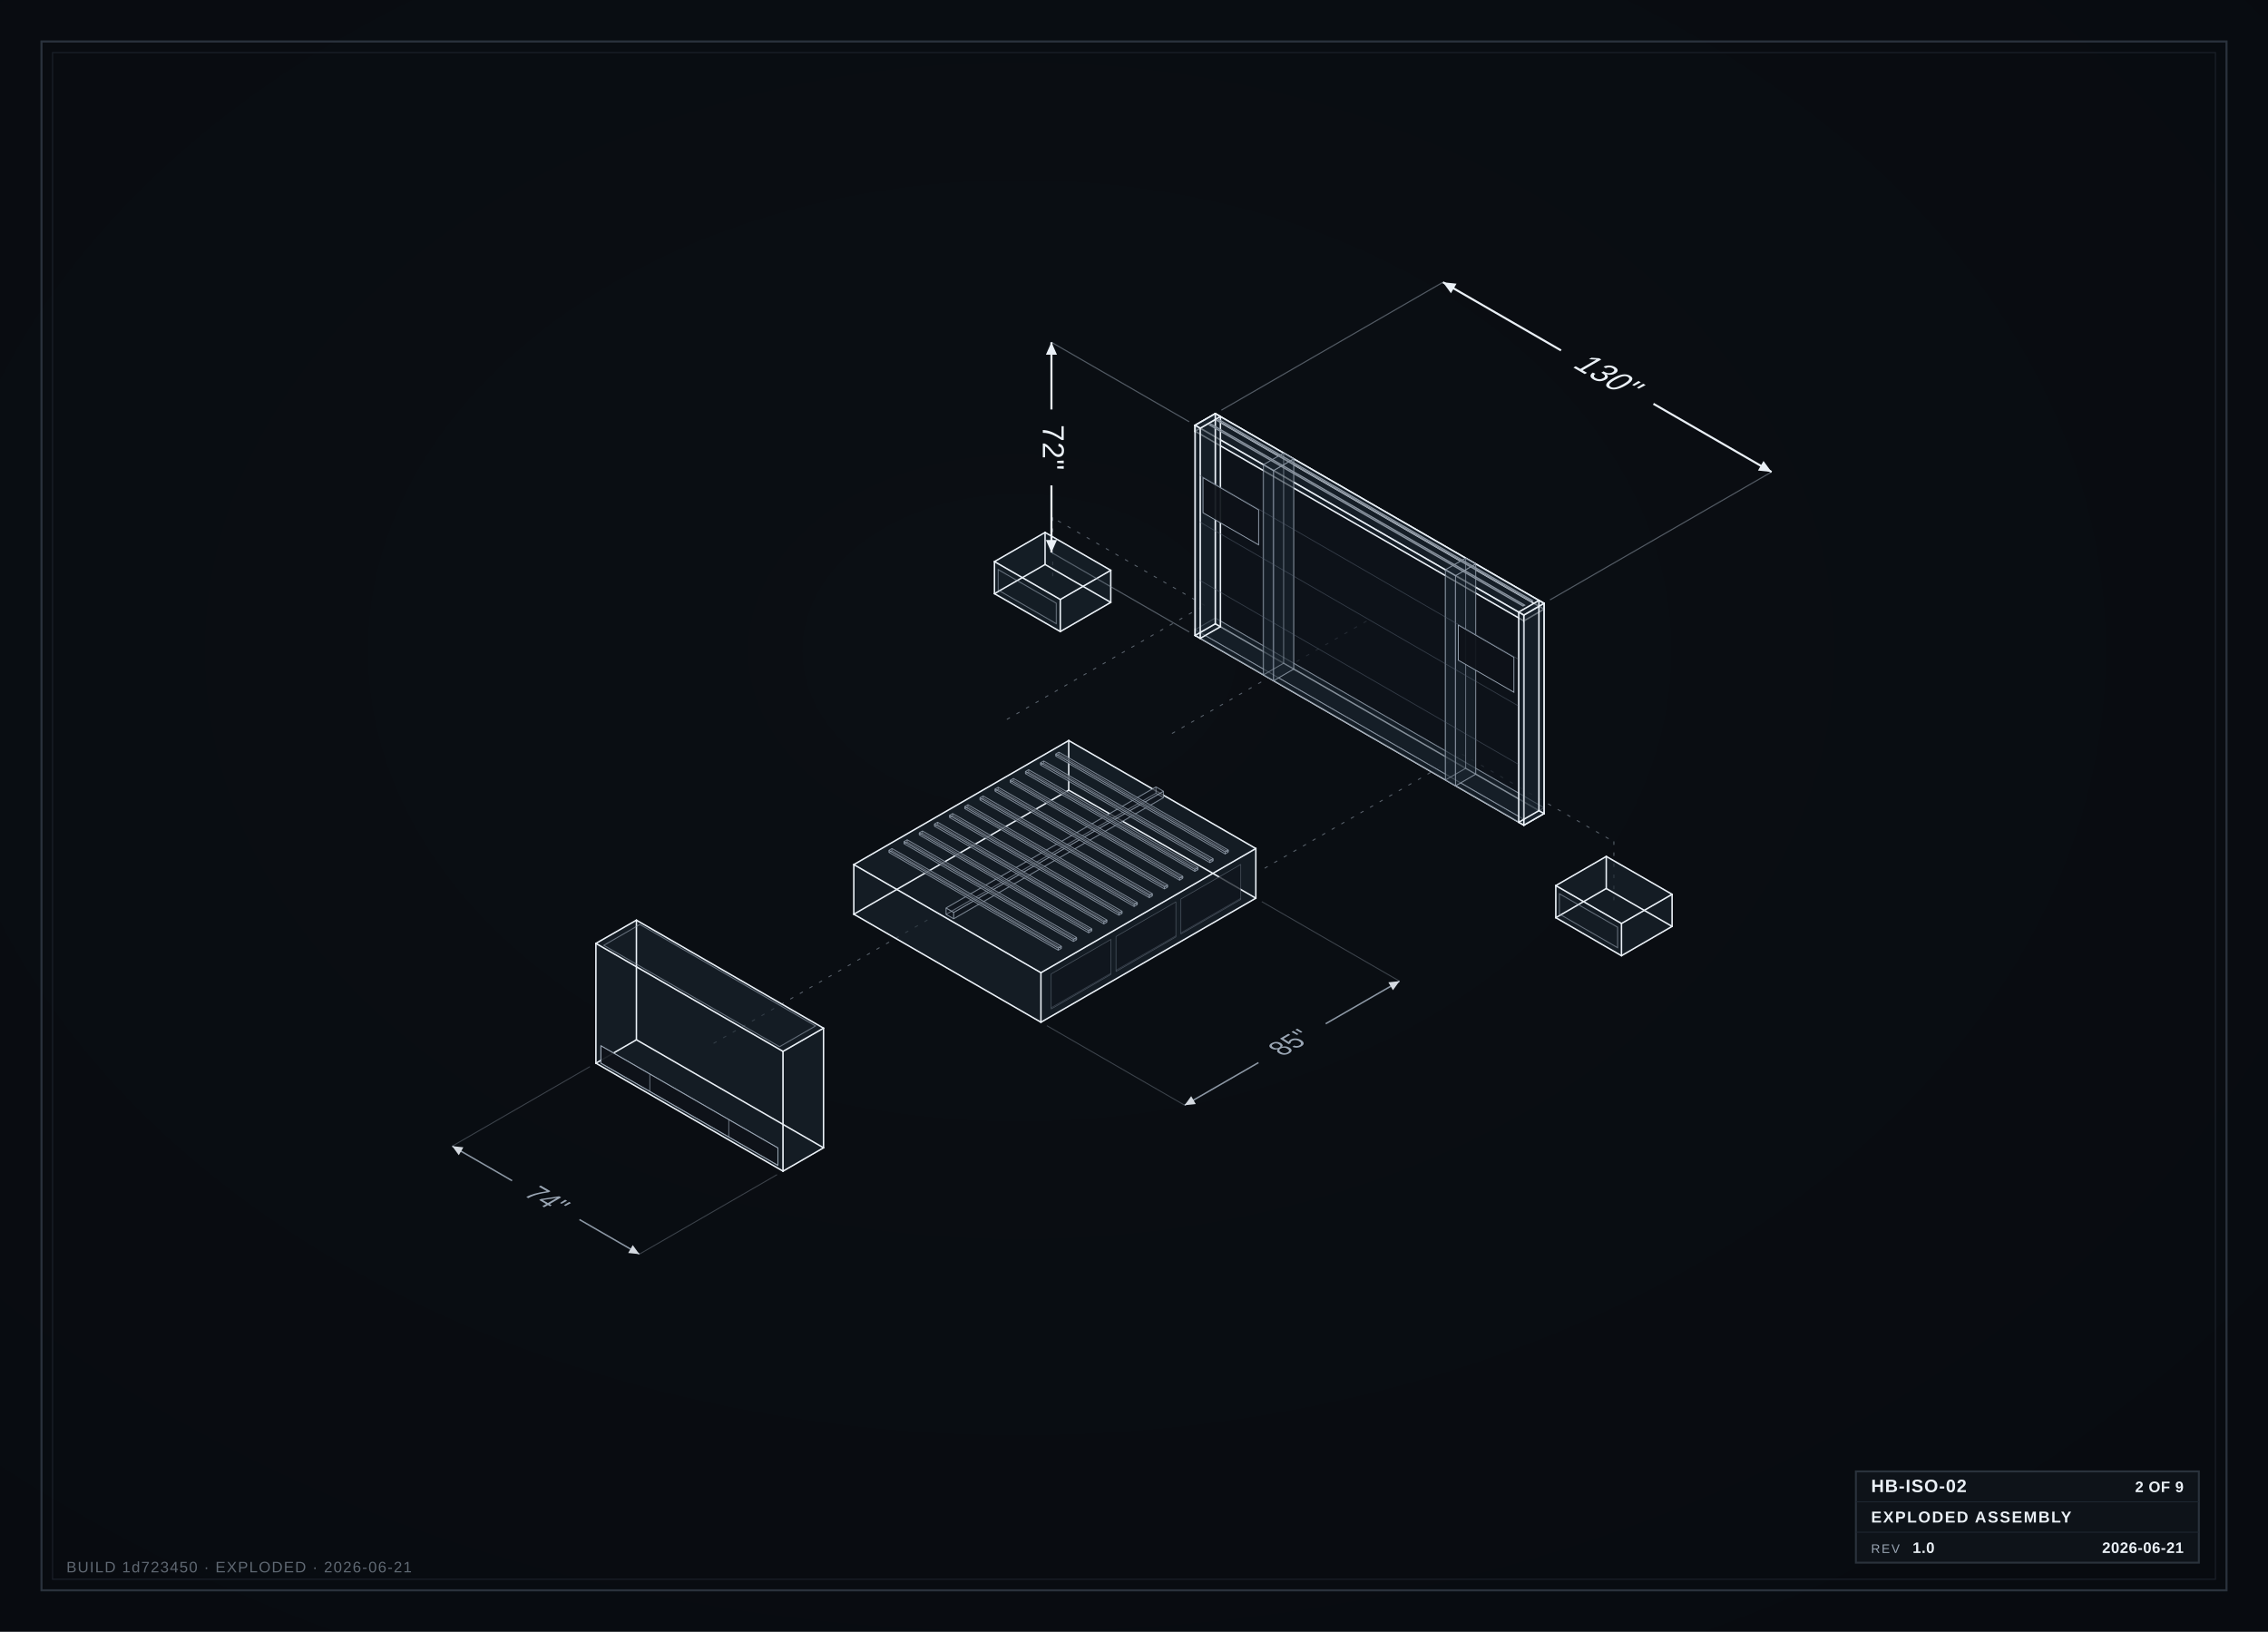
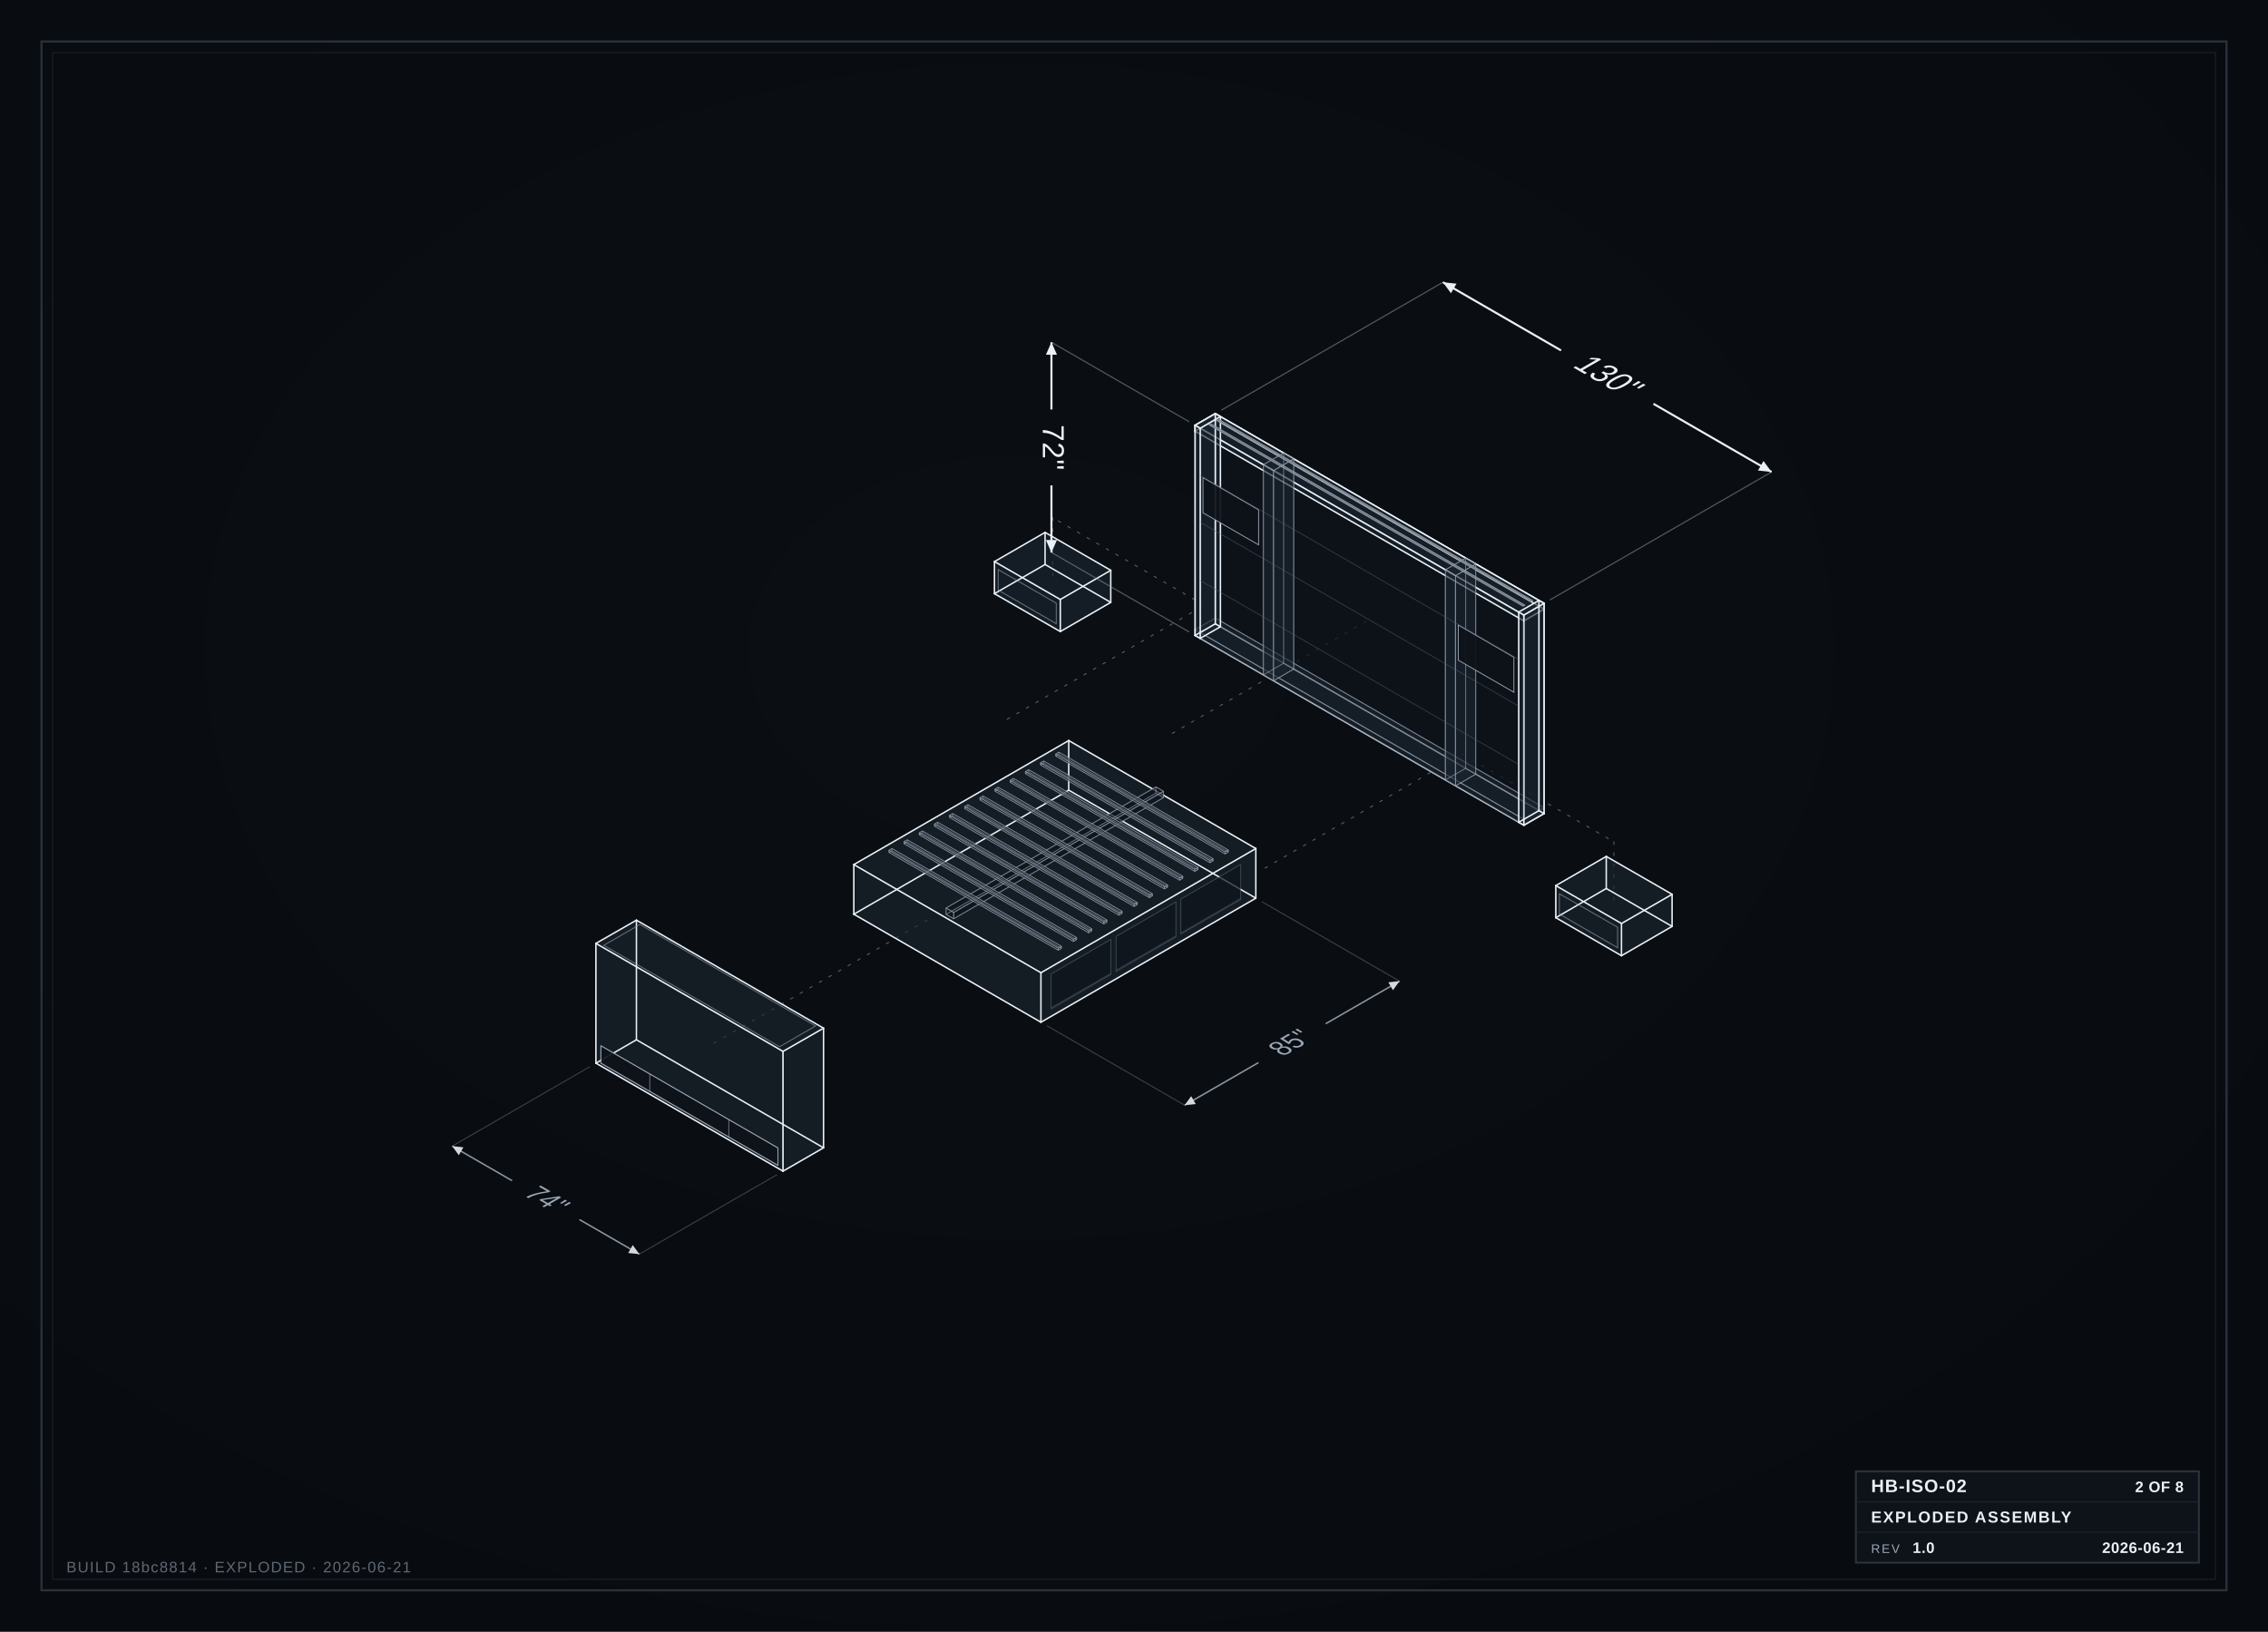
<svg xmlns="http://www.w3.org/2000/svg" viewBox="0 0 1640 1180" data-bf-class="new-world-isometric" data-bf-sheet="exploded" data-bf-view="iso-top">
  <defs>
    <radialGradient id="bg" cx="0.45" cy="0.4" r="0.95">
      <stop offset="0" stop-color="#0B0F14" />
      <stop offset="1" stop-color="#070A0F" />
    </radialGradient>
    <marker id="dimArrow-primary" markerWidth="11" markerHeight="10" refX="9" refY="4" orient="auto-start-reverse" markerUnits="userSpaceOnUse">
      <path d="M0,0 L9,4 L0,8 Z" fill="#EAF0F6" />
    </marker>
    <marker id="dimArrow-secondary" markerWidth="9.4" markerHeight="8.6" refX="7.4" refY="3.3" orient="auto-start-reverse" markerUnits="userSpaceOnUse">
      <path d="M0,0 L7.4,3.3 L0,6.6 Z" fill="#EAF0F6" />
    </marker>
    <marker id="dimArrow-tight" markerWidth="8" markerHeight="7.4" refX="6" refY="2.7" orient="auto-start-reverse" markerUnits="userSpaceOnUse">
      <path d="M0,0 L6,2.7 L0,5.4 Z" fill="#EAF0F6" />
    </marker>
    <marker id="dimArrow-micro" markerWidth="7" markerHeight="6.4" refX="5" refY="2.2" orient="auto-start-reverse" markerUnits="userSpaceOnUse">
      <path d="M0,0 L5,2.2 L0,4.4 Z" fill="#EAF0F6" />
    </marker>
    <style>
      .face   { fill:#1B2530; fill-opacity:0.62; stroke:#9AA6B4; stroke-width:0.5; stroke-opacity:0.5; stroke-linejoin:round; }
      .faceDk { fill:#0E141C; fill-opacity:0.72; stroke:#9AA6B4; stroke-width:0.5; stroke-opacity:0.4; stroke-linejoin:round; }
      .spk    { fill:#0E1218; fill-opacity:0.92; stroke:#9AA6B4; stroke-width:0.6; }
      .metal  { fill:none; stroke:#8B95A1; stroke-width:0.9; }
      .edge   { stroke:#EAF0F6;  stroke-width:1.05; fill:none; stroke-linecap:round; stroke-linejoin:round; }
      .edgeS  { stroke:#9AA6B4; stroke-width:0.7;  fill:none; opacity:0.6; }
      .edgeF  { stroke:#5A6675; stroke-width:0.55; fill:none; opacity:0.5; }
      .explode { stroke:#9AA6B4; stroke-width:0.7; fill:none; stroke-dasharray:2 6; stroke-linecap:round; opacity:0.55; }
      .dimline-primary { stroke:#EAF0F6; stroke-width:1.5; }
      .dimline-secondary { stroke:#9AA6B4; stroke-width:1.05; opacity:0.9; }
      .dimline-tight { stroke:#9AA6B4; stroke-width:0.85; opacity:0.9; }
      .dimline-micro { stroke:#9AA6B4; stroke-width:0.7; opacity:0.9; }
      .ext-primary { stroke:#9AA6B4; stroke-width:0.8; opacity:0.5; }
      .ext-secondary { stroke:#9AA6B4; stroke-width:0.7; opacity:0.35; }
      .ext-tight { stroke:#9AA6B4; stroke-width:0.6; opacity:0.35; }
      .ext-micro { stroke:#9AA6B4; stroke-width:0.5; opacity:0.35; }
      .dimKnockout { fill:#070A0F; stroke:none; }
      /* dimension typography — the ONLY three sizes (07 §3B). The thin halo is ANTI-ALIAS support only, never
         line clearance: the dim line is broken around the number (or the number sits outside it), so no line
         ever runs beneath a glyph. */
      .dimtext { fill:#EAF0F6; font-family:"Helvetica Neue","Segoe UI",Arial,system-ui,sans-serif; letter-spacing:0.3px; paint-order:stroke; stroke:#070A0F; stroke-width:1.1px; }
      .dimP { font-size:22px; }
      .dimS { font-size:18px; fill:#9AA6B4; }
      .dimT { font-size:16px; fill:#9AA6B4; }
      .dimM { font-size:13px; fill:#9AA6B4; }
      /* COMPACT title-block typography (07 §3B): the drawing title lives ONLY here (no top sheet title); the
         title is class="ttl" so it is exempt from the descriptive-label scan and the proof's text.ttl probe. */
      .ttl   { fill:#EAF0F6;    font-family:"Helvetica Neue","Segoe UI",Arial,system-ui,sans-serif; font-size:11.5px; letter-spacing:1px; font-weight:600; }
      .tnum  { fill:#EAF0F6;    font-family:"Helvetica Neue","Segoe UI",Arial,system-ui,sans-serif; font-size:13px; letter-spacing:0.6px; font-weight:700; }
      .tlab  { fill:#9AA6B4; font-family:"Helvetica Neue","Segoe UI",Arial,system-ui,sans-serif; font-size:9px;  letter-spacing:1.1px; }
      .tval  { fill:#EAF0F6;    font-family:"Helvetica Neue","Segoe UI",Arial,system-ui,sans-serif; font-size:11px; letter-spacing:0.3px; font-weight:600; }
      .wm    { fill:#9AA6B4; font-family:"Helvetica Neue","Segoe UI",Arial,system-ui,sans-serif; font-size:11px; letter-spacing:0.8px; opacity:0.6; }
    </style>
  </defs>
  <rect x="0" y="0" width="1640" height="1180" fill="url(#bg)" />
  <rect x="30" y="30" width="1580" height="1120" fill="none" stroke="#2A323C" stroke-width="1.5" />
  <rect x="38" y="38" width="1564" height="1104" fill="none" stroke="#1A2029" stroke-width="0.8" />
  <g id="iso-model">
    <line x1="847.7" y1="530.3" x2="990.3" y2="447.9" class="explode" />
    <line x1="728.3" y1="520.1" x2="870.9" y2="437.7" class="explode" />
    <line x1="870.9" y1="437.7" x2="761.2" y2="374.4" class="explode" />
    <line x1="761.2" y1="374.4" x2="761.2" y2="420.9" class="explode" />
    <line x1="914.7" y1="627.7" x2="1057.3" y2="545.4" class="explode" />
    <line x1="1057.3" y1="545.4" x2="1167" y2="608.7" class="explode" />
    <line x1="1167" y1="608.7" x2="1167" y2="655.2" class="explode" />
    <line x1="670.4" y1="665.4" x2="513.2" y2="756.1" class="explode" />
    <path d="M864.2,459.5 L1101.9,596.7 L1101.9,444.8 L864.2,307.5 Z" class="faceDk" />
    <path d="M1116.5,588.3 L1101.9,596.7 L1101.9,444.8 L1116.5,436.3 Z" class="faceDk" />
    <path d="M878.8,299.1 L1116.5,436.3 L1101.9,444.8 L864.2,307.5 Z" class="faceDk" />
    <line x1="878.8" y1="451.1" x2="1116.5" y2="588.3" class="edge" />
    <line x1="1116.5" y1="588.3" x2="1116.5" y2="436.3" class="edge" />
    <line x1="1116.5" y1="436.3" x2="878.8" y2="299.1" class="edge" />
    <line x1="878.8" y1="299.1" x2="878.8" y2="451.1" class="edge" />
    <line x1="864.2" y1="459.5" x2="1101.9" y2="596.7" class="edge" />
    <line x1="1101.9" y1="596.7" x2="1101.9" y2="444.8" class="edge" />
    <line x1="1101.9" y1="444.8" x2="864.2" y2="307.5" class="edge" />
    <line x1="864.2" y1="307.5" x2="864.2" y2="459.5" class="edge" />
    <line x1="878.8" y1="451.1" x2="864.2" y2="459.5" class="edge" />
    <line x1="1116.5" y1="588.3" x2="1101.9" y2="596.7" class="edge" />
    <line x1="1116.5" y1="436.3" x2="1101.9" y2="444.8" class="edge" />
    <line x1="878.8" y1="299.1" x2="864.2" y2="307.5" class="edge" />
    <path d="M864.2,311.8 L1101.9,449 L1101.9,444.8 L864.2,307.5 Z" class="face" />
    <path d="M1116.5,440.5 L1101.9,449 L1101.9,444.8 L1116.5,436.3 Z" class="face" />
    <path d="M878.8,299.1 L1116.5,436.3 L1101.9,444.8 L864.2,307.5 Z" class="face" />
    <line x1="878.8" y1="303.3" x2="1116.5" y2="440.5" class="edge" />
    <line x1="1116.5" y1="440.5" x2="1116.5" y2="436.3" class="edge" />
    <line x1="1116.5" y1="436.3" x2="878.8" y2="299.1" class="edge" />
    <line x1="878.8" y1="299.1" x2="878.8" y2="303.3" class="edge" />
    <line x1="864.2" y1="311.8" x2="1101.9" y2="449" class="edge" />
    <line x1="1101.9" y1="449" x2="1101.9" y2="444.8" class="edge" />
    <line x1="1101.9" y1="444.8" x2="864.2" y2="307.5" class="edge" />
    <line x1="864.2" y1="307.5" x2="864.2" y2="311.8" class="edge" />
    <line x1="878.8" y1="303.3" x2="864.2" y2="311.8" class="edge" />
    <line x1="1116.5" y1="440.5" x2="1101.9" y2="449" class="edge" />
    <line x1="1116.5" y1="436.3" x2="1101.9" y2="444.8" class="edge" />
    <line x1="878.8" y1="299.1" x2="864.2" y2="307.5" class="edge" />
    <path d="M864.2,459.5 L1101.9,596.7 L1101.9,592.5 L864.2,455.3 Z" class="face" />
    <path d="M1116.5,588.3 L1101.9,596.7 L1101.9,592.5 L1116.5,584.1 Z" class="face" />
    <path d="M878.8,446.9 L1116.5,584.1 L1101.9,592.5 L864.2,455.3 Z" class="face" />
    <line x1="878.8" y1="451.1" x2="1116.5" y2="588.3" class="edgeS" />
    <line x1="1116.5" y1="588.3" x2="1116.5" y2="584.1" class="edgeS" />
    <line x1="1116.5" y1="584.1" x2="878.8" y2="446.9" class="edgeS" />
    <line x1="878.8" y1="446.9" x2="878.8" y2="451.1" class="edgeS" />
    <line x1="864.2" y1="459.5" x2="1101.9" y2="596.7" class="edgeS" />
    <line x1="1101.9" y1="596.7" x2="1101.9" y2="592.5" class="edgeS" />
    <line x1="1101.9" y1="592.5" x2="864.2" y2="455.3" class="edgeS" />
    <line x1="864.2" y1="455.3" x2="864.2" y2="459.5" class="edgeS" />
    <line x1="878.8" y1="451.1" x2="864.2" y2="459.5" class="edgeS" />
    <line x1="1116.5" y1="588.3" x2="1101.9" y2="596.7" class="edgeS" />
    <line x1="1116.5" y1="584.1" x2="1101.9" y2="592.5" class="edgeS" />
    <line x1="878.8" y1="446.9" x2="864.2" y2="455.3" class="edgeS" />
    <path d="M864.2,459.5 L867.9,461.6 L867.9,309.7 L864.2,307.5 Z" class="face" />
    <path d="M882.5,453.2 L867.9,461.6 L867.9,309.7 L882.5,301.2 Z" class="face" />
    <path d="M878.8,299.1 L882.5,301.2 L867.9,309.7 L864.2,307.5 Z" class="face" />
    <line x1="878.8" y1="451.1" x2="882.5" y2="453.2" class="edge" />
    <line x1="882.5" y1="453.2" x2="882.5" y2="301.2" class="edge" />
    <line x1="882.5" y1="301.2" x2="878.8" y2="299.1" class="edge" />
    <line x1="878.8" y1="299.1" x2="878.8" y2="451.1" class="edge" />
    <line x1="864.2" y1="459.5" x2="867.9" y2="461.6" class="edge" />
    <line x1="867.9" y1="461.6" x2="867.9" y2="309.7" class="edge" />
    <line x1="867.9" y1="309.7" x2="864.2" y2="307.5" class="edge" />
    <line x1="864.2" y1="307.5" x2="864.2" y2="459.5" class="edge" />
    <line x1="878.8" y1="451.1" x2="864.2" y2="459.5" class="edge" />
    <line x1="882.5" y1="453.2" x2="867.9" y2="461.6" class="edge" />
    <line x1="882.5" y1="301.2" x2="867.9" y2="309.7" class="edge" />
    <line x1="878.8" y1="299.1" x2="864.2" y2="307.5" class="edge" />
    <path d="M1098.2,594.6 L1101.9,596.7 L1101.9,444.8 L1098.2,442.6 Z" class="face" />
    <path d="M1116.5,588.3 L1101.9,596.7 L1101.9,444.8 L1116.5,436.3 Z" class="face" />
    <path d="M1112.8,434.2 L1116.5,436.3 L1101.9,444.8 L1098.2,442.6 Z" class="face" />
    <line x1="1112.8" y1="586.2" x2="1116.5" y2="588.3" class="edge" />
    <line x1="1116.5" y1="588.3" x2="1116.5" y2="436.3" class="edge" />
    <line x1="1116.5" y1="436.3" x2="1112.8" y2="434.2" class="edge" />
    <line x1="1112.8" y1="434.2" x2="1112.8" y2="586.2" class="edge" />
    <line x1="1098.2" y1="594.6" x2="1101.9" y2="596.7" class="edge" />
    <line x1="1101.9" y1="596.7" x2="1101.9" y2="444.8" class="edge" />
    <line x1="1101.9" y1="444.8" x2="1098.2" y2="442.6" class="edge" />
    <line x1="1098.2" y1="442.6" x2="1098.2" y2="594.6" class="edge" />
    <line x1="1112.8" y1="586.2" x2="1098.2" y2="594.6" class="edge" />
    <line x1="1116.5" y1="588.3" x2="1101.9" y2="596.7" class="edge" />
    <line x1="1116.5" y1="436.3" x2="1101.9" y2="444.8" class="edge" />
    <line x1="1112.8" y1="434.2" x2="1098.2" y2="442.6" class="edge" />
    <path d="M913.6,488 L920.9,492.3 L920.9,340.3 L913.6,336 Z" class="face" />
    <path d="M935.5,483.8 L920.9,492.3 L920.9,340.3 L935.5,331.8 Z" class="face" />
    <path d="M928.2,327.6 L935.5,331.8 L920.9,340.3 L913.6,336 Z" class="face" />
    <line x1="928.2" y1="479.6" x2="935.5" y2="483.8" class="edgeS" />
    <line x1="935.5" y1="483.8" x2="935.5" y2="331.8" class="edgeS" />
    <line x1="935.5" y1="331.8" x2="928.2" y2="327.6" class="edgeS" />
    <line x1="928.2" y1="327.6" x2="928.2" y2="479.6" class="edgeS" />
    <line x1="913.6" y1="488" x2="920.9" y2="492.3" class="edgeS" />
    <line x1="920.9" y1="492.3" x2="920.9" y2="340.3" class="edgeS" />
    <line x1="920.9" y1="340.3" x2="913.6" y2="336" class="edgeS" />
    <line x1="913.6" y1="336" x2="913.6" y2="488" class="edgeS" />
    <line x1="928.2" y1="479.6" x2="913.6" y2="488" class="edgeS" />
    <line x1="935.5" y1="483.8" x2="920.9" y2="492.3" class="edgeS" />
    <line x1="935.5" y1="331.8" x2="920.9" y2="340.3" class="edgeS" />
    <line x1="928.2" y1="327.6" x2="913.6" y2="336" class="edgeS" />
    <path d="M1045.2,564 L1052.5,568.3 L1052.5,416.3 L1045.2,412 Z" class="face" />
    <path d="M1067.1,559.8 L1052.5,568.3 L1052.5,416.3 L1067.1,407.8 Z" class="face" />
    <path d="M1059.8,403.6 L1067.1,407.8 L1052.5,416.3 L1045.2,412 Z" class="face" />
    <line x1="1059.8" y1="555.6" x2="1067.1" y2="559.8" class="edgeS" />
    <line x1="1067.1" y1="559.8" x2="1067.1" y2="407.8" class="edgeS" />
    <line x1="1067.1" y1="407.8" x2="1059.8" y2="403.6" class="edgeS" />
    <line x1="1059.8" y1="403.6" x2="1059.8" y2="555.6" class="edgeS" />
    <line x1="1045.2" y1="564" x2="1052.5" y2="568.3" class="edgeS" />
    <line x1="1052.5" y1="568.3" x2="1052.5" y2="416.3" class="edgeS" />
    <line x1="1052.5" y1="416.3" x2="1045.2" y2="412" class="edgeS" />
    <line x1="1045.2" y1="412" x2="1045.2" y2="564" class="edgeS" />
    <line x1="1059.8" y1="555.6" x2="1045.2" y2="564" class="edgeS" />
    <line x1="1067.1" y1="559.8" x2="1052.5" y2="568.3" class="edgeS" />
    <line x1="1067.1" y1="407.8" x2="1052.5" y2="416.3" class="edgeS" />
    <line x1="1059.8" y1="403.6" x2="1045.2" y2="412" class="edgeS" />
    <path d="M617.4,661.1 L752.7,739.2 L752.7,703.4 L617.4,625.2 Z" class="face" />
    <path d="M908.1,649.5 L752.7,739.2 L752.7,703.4 L908.1,613.6 Z" class="face" />
    <path d="M772.8,535.5 L908.1,613.6 L752.7,703.4 L617.4,625.2 Z" class="face" />
    <line x1="772.8" y1="571.4" x2="908.1" y2="649.5" class="edge" />
    <line x1="908.1" y1="649.5" x2="908.1" y2="613.6" class="edge" />
    <line x1="908.1" y1="613.6" x2="772.8" y2="535.5" class="edge" />
    <line x1="772.8" y1="535.5" x2="772.8" y2="571.4" class="edge" />
    <line x1="617.4" y1="661.1" x2="752.7" y2="739.2" class="edge" />
    <line x1="752.7" y1="739.2" x2="752.7" y2="703.4" class="edge" />
    <line x1="752.7" y1="703.4" x2="617.4" y2="625.2" class="edge" />
    <line x1="617.4" y1="625.2" x2="617.4" y2="661.1" class="edge" />
    <line x1="772.8" y1="571.4" x2="617.4" y2="661.1" class="edge" />
    <line x1="908.1" y1="649.5" x2="752.7" y2="739.2" class="edge" />
    <line x1="908.1" y1="613.6" x2="752.7" y2="703.4" class="edge" />
    <line x1="772.8" y1="535.5" x2="617.4" y2="625.2" class="edge" />
    <path d="M684.1,661.2 L689.6,664.4 L689.6,659.8 L684.1,656.6 Z" class="faceDk" />
    <path d="M841.3,576.8 L689.6,664.4 L689.6,659.8 L841.3,572.2 Z" class="faceDk" />
    <path d="M835.9,569 L841.3,572.2 L689.6,659.8 L684.1,656.6 Z" class="faceDk" />
    <line x1="835.9" y1="573.6" x2="841.3" y2="576.8" class="edgeS" />
    <line x1="841.3" y1="576.8" x2="841.3" y2="572.2" class="edgeS" />
    <line x1="841.3" y1="572.2" x2="835.9" y2="569" class="edgeS" />
    <line x1="835.9" y1="569" x2="835.9" y2="573.6" class="edgeS" />
    <line x1="684.1" y1="661.2" x2="689.6" y2="664.4" class="edgeS" />
    <line x1="689.6" y1="664.4" x2="689.6" y2="659.8" class="edgeS" />
    <line x1="689.6" y1="659.8" x2="684.1" y2="656.6" class="edgeS" />
    <line x1="684.1" y1="656.6" x2="684.1" y2="661.2" class="edgeS" />
    <line x1="835.9" y1="573.6" x2="684.1" y2="661.2" class="edgeS" />
    <line x1="841.3" y1="576.8" x2="689.6" y2="664.4" class="edgeS" />
    <line x1="841.3" y1="572.2" x2="689.6" y2="659.8" class="edgeS" />
    <line x1="835.9" y1="569" x2="684.1" y2="656.6" class="edgeS" />
    <path d="M763.4,546.7 L885.9,617.5 L885.9,616 L763.4,545.3 Z" class="faceDk" />
    <path d="M888.2,616.1 L885.9,617.5 L885.9,616 L888.2,614.7 Z" class="faceDk" />
    <path d="M765.7,543.9 L888.2,614.7 L885.9,616 L763.4,545.3 Z" class="faceDk" />
    <line x1="765.7" y1="545.4" x2="888.2" y2="616.1" class="edgeS" />
    <line x1="888.2" y1="616.1" x2="888.2" y2="614.7" class="edgeS" />
    <line x1="888.2" y1="614.7" x2="765.7" y2="543.9" class="edgeS" />
    <line x1="765.7" y1="543.9" x2="765.7" y2="545.4" class="edgeS" />
    <line x1="763.4" y1="546.7" x2="885.9" y2="617.5" class="edgeS" />
    <line x1="885.9" y1="617.5" x2="885.9" y2="616" class="edgeS" />
    <line x1="885.9" y1="616" x2="763.4" y2="545.3" class="edgeS" />
    <line x1="763.4" y1="545.3" x2="763.4" y2="546.7" class="edgeS" />
    <line x1="765.7" y1="545.4" x2="763.4" y2="546.7" class="edgeS" />
    <line x1="888.2" y1="616.1" x2="885.9" y2="617.5" class="edgeS" />
    <line x1="888.2" y1="614.7" x2="885.9" y2="616" class="edgeS" />
    <line x1="765.7" y1="543.9" x2="763.4" y2="545.3" class="edgeS" />
    <path d="M752.4,553.1 L874.9,623.8 L874.9,622.3 L752.4,551.6 Z" class="faceDk" />
    <path d="M877.2,622.5 L874.9,623.8 L874.9,622.3 L877.2,621 Z" class="faceDk" />
    <path d="M754.7,550.3 L877.2,621 L874.9,622.3 L752.4,551.6 Z" class="faceDk" />
    <line x1="754.7" y1="551.8" x2="877.2" y2="622.5" class="edgeS" />
    <line x1="877.2" y1="622.5" x2="877.2" y2="621" class="edgeS" />
    <line x1="877.2" y1="621" x2="754.7" y2="550.3" class="edgeS" />
    <line x1="754.7" y1="550.3" x2="754.7" y2="551.8" class="edgeS" />
    <line x1="752.4" y1="553.1" x2="874.9" y2="623.8" class="edgeS" />
    <line x1="874.9" y1="623.8" x2="874.9" y2="622.3" class="edgeS" />
    <line x1="874.9" y1="622.3" x2="752.4" y2="551.6" class="edgeS" />
    <line x1="752.4" y1="551.6" x2="752.4" y2="553.1" class="edgeS" />
    <line x1="754.7" y1="551.8" x2="752.4" y2="553.1" class="edgeS" />
    <line x1="877.2" y1="622.5" x2="874.9" y2="623.8" class="edgeS" />
    <line x1="877.2" y1="621" x2="874.9" y2="622.3" class="edgeS" />
    <line x1="754.7" y1="550.3" x2="752.4" y2="551.6" class="edgeS" />
    <path d="M741.5,559.4 L864,630.1 L864,628.7 L741.5,557.9 Z" class="faceDk" />
    <path d="M866.3,628.8 L864,630.1 L864,628.7 L866.3,627.3 Z" class="faceDk" />
    <path d="M743.8,556.6 L866.3,627.3 L864,628.7 L741.5,557.9 Z" class="faceDk" />
    <line x1="743.8" y1="558.1" x2="866.3" y2="628.8" class="edgeS" />
    <line x1="866.3" y1="628.8" x2="866.3" y2="627.3" class="edgeS" />
    <line x1="866.3" y1="627.3" x2="743.8" y2="556.6" class="edgeS" />
    <line x1="743.8" y1="556.6" x2="743.8" y2="558.1" class="edgeS" />
    <line x1="741.5" y1="559.4" x2="864" y2="630.1" class="edgeS" />
    <line x1="864" y1="630.1" x2="864" y2="628.7" class="edgeS" />
    <line x1="864" y1="628.7" x2="741.5" y2="557.9" class="edgeS" />
    <line x1="741.5" y1="557.9" x2="741.5" y2="559.4" class="edgeS" />
    <line x1="743.8" y1="558.1" x2="741.5" y2="559.4" class="edgeS" />
    <line x1="866.3" y1="628.8" x2="864" y2="630.1" class="edgeS" />
    <line x1="866.3" y1="627.3" x2="864" y2="628.7" class="edgeS" />
    <line x1="743.8" y1="556.6" x2="741.5" y2="557.9" class="edgeS" />
    <path d="M730.5,565.7 L853,636.5 L853,635 L730.5,564.3 Z" class="faceDk" />
    <path d="M855.3,635.1 L853,636.5 L853,635 L855.3,633.7 Z" class="faceDk" />
    <path d="M732.8,562.9 L855.3,633.7 L853,635 L730.5,564.3 Z" class="faceDk" />
    <line x1="732.8" y1="564.4" x2="855.3" y2="635.1" class="edgeS" />
    <line x1="855.3" y1="635.1" x2="855.3" y2="633.7" class="edgeS" />
    <line x1="855.3" y1="633.7" x2="732.8" y2="562.9" class="edgeS" />
    <line x1="732.8" y1="562.9" x2="732.8" y2="564.4" class="edgeS" />
    <line x1="730.5" y1="565.7" x2="853" y2="636.5" class="edgeS" />
    <line x1="853" y1="636.5" x2="853" y2="635" class="edgeS" />
    <line x1="853" y1="635" x2="730.5" y2="564.3" class="edgeS" />
    <line x1="730.5" y1="564.3" x2="730.5" y2="565.7" class="edgeS" />
    <line x1="732.8" y1="564.4" x2="730.5" y2="565.7" class="edgeS" />
    <line x1="855.3" y1="635.1" x2="853" y2="636.5" class="edgeS" />
    <line x1="855.3" y1="633.7" x2="853" y2="635" class="edgeS" />
    <line x1="732.8" y1="562.9" x2="730.5" y2="564.3" class="edgeS" />
    <path d="M719.5,572.1 L842,642.8 L842,641.3 L719.5,570.6 Z" class="faceDk" />
    <path d="M844.3,641.5 L842,642.8 L842,641.3 L844.3,640 Z" class="faceDk" />
    <path d="M721.8,569.3 L844.3,640 L842,641.3 L719.5,570.6 Z" class="faceDk" />
    <line x1="721.8" y1="570.8" x2="844.3" y2="641.5" class="edgeS" />
    <line x1="844.3" y1="641.5" x2="844.3" y2="640" class="edgeS" />
    <line x1="844.3" y1="640" x2="721.8" y2="569.3" class="edgeS" />
    <line x1="721.8" y1="569.3" x2="721.8" y2="570.8" class="edgeS" />
    <line x1="719.5" y1="572.1" x2="842" y2="642.8" class="edgeS" />
    <line x1="842" y1="642.8" x2="842" y2="641.3" class="edgeS" />
    <line x1="842" y1="641.3" x2="719.5" y2="570.6" class="edgeS" />
    <line x1="719.5" y1="570.6" x2="719.5" y2="572.1" class="edgeS" />
    <line x1="721.8" y1="570.8" x2="719.5" y2="572.1" class="edgeS" />
    <line x1="844.3" y1="641.5" x2="842" y2="642.8" class="edgeS" />
    <line x1="844.3" y1="640" x2="842" y2="641.3" class="edgeS" />
    <line x1="721.8" y1="569.3" x2="719.5" y2="570.6" class="edgeS" />
    <path d="M708.6,578.4 L831.1,649.1 L831.1,647.6 L708.6,576.9 Z" class="faceDk" />
    <path d="M833.3,647.8 L831.1,649.1 L831.1,647.6 L833.3,646.3 Z" class="faceDk" />
    <path d="M710.9,575.6 L833.3,646.3 L831.1,647.6 L708.6,576.9 Z" class="faceDk" />
    <line x1="710.9" y1="577.1" x2="833.3" y2="647.8" class="edgeS" />
    <line x1="833.3" y1="647.8" x2="833.3" y2="646.3" class="edgeS" />
    <line x1="833.3" y1="646.3" x2="710.9" y2="575.6" class="edgeS" />
    <line x1="710.9" y1="575.6" x2="710.9" y2="577.1" class="edgeS" />
    <line x1="708.6" y1="578.4" x2="831.1" y2="649.1" class="edgeS" />
    <line x1="831.1" y1="649.1" x2="831.1" y2="647.6" class="edgeS" />
    <line x1="831.1" y1="647.6" x2="708.6" y2="576.9" class="edgeS" />
    <line x1="708.6" y1="576.9" x2="708.6" y2="578.4" class="edgeS" />
    <line x1="710.9" y1="577.1" x2="708.6" y2="578.4" class="edgeS" />
    <line x1="833.3" y1="647.8" x2="831.1" y2="649.1" class="edgeS" />
    <line x1="833.3" y1="646.3" x2="831.1" y2="647.6" class="edgeS" />
    <line x1="710.9" y1="575.6" x2="708.6" y2="576.9" class="edgeS" />
    <path d="M697.6,584.7 L820.1,655.5 L820.1,654 L697.6,583.3 Z" class="faceDk" />
    <path d="M822.4,654.1 L820.1,655.5 L820.1,654 L822.4,652.7 Z" class="faceDk" />
    <path d="M699.9,581.9 L822.4,652.7 L820.1,654 L697.6,583.3 Z" class="faceDk" />
    <line x1="699.9" y1="583.4" x2="822.4" y2="654.1" class="edgeS" />
    <line x1="822.4" y1="654.1" x2="822.4" y2="652.7" class="edgeS" />
    <line x1="822.4" y1="652.7" x2="699.9" y2="581.9" class="edgeS" />
    <line x1="699.9" y1="581.9" x2="699.9" y2="583.4" class="edgeS" />
    <line x1="697.6" y1="584.7" x2="820.1" y2="655.5" class="edgeS" />
    <line x1="820.1" y1="655.5" x2="820.1" y2="654" class="edgeS" />
    <line x1="820.1" y1="654" x2="697.6" y2="583.3" class="edgeS" />
    <line x1="697.6" y1="583.3" x2="697.6" y2="584.7" class="edgeS" />
    <line x1="699.9" y1="583.4" x2="697.6" y2="584.7" class="edgeS" />
    <line x1="822.4" y1="654.1" x2="820.1" y2="655.5" class="edgeS" />
    <line x1="822.4" y1="652.7" x2="820.1" y2="654" class="edgeS" />
    <line x1="699.9" y1="581.9" x2="697.6" y2="583.3" class="edgeS" />
    <path d="M686.6,591.1 L809.1,661.8 L809.1,660.3 L686.6,589.6 Z" class="faceDk" />
    <path d="M811.4,660.5 L809.1,661.8 L809.1,660.3 L811.4,659 Z" class="faceDk" />
    <path d="M688.9,588.3 L811.4,659 L809.1,660.3 L686.6,589.6 Z" class="faceDk" />
    <line x1="688.9" y1="589.8" x2="811.4" y2="660.5" class="edgeS" />
    <line x1="811.4" y1="660.5" x2="811.4" y2="659" class="edgeS" />
    <line x1="811.4" y1="659" x2="688.9" y2="588.3" class="edgeS" />
    <line x1="688.9" y1="588.3" x2="688.9" y2="589.8" class="edgeS" />
    <line x1="686.6" y1="591.1" x2="809.1" y2="661.8" class="edgeS" />
    <line x1="809.1" y1="661.8" x2="809.1" y2="660.3" class="edgeS" />
    <line x1="809.1" y1="660.3" x2="686.6" y2="589.6" class="edgeS" />
    <line x1="686.6" y1="589.6" x2="686.6" y2="591.1" class="edgeS" />
    <line x1="688.9" y1="589.8" x2="686.6" y2="591.1" class="edgeS" />
    <line x1="811.4" y1="660.5" x2="809.1" y2="661.8" class="edgeS" />
    <line x1="811.4" y1="659" x2="809.1" y2="660.3" class="edgeS" />
    <line x1="688.9" y1="588.3" x2="686.6" y2="589.6" class="edgeS" />
    <path d="M675.7,597.4 L798.2,668.1 L798.2,666.6 L675.7,595.9 Z" class="faceDk" />
    <path d="M800.4,666.8 L798.2,668.1 L798.2,666.6 L800.4,665.3 Z" class="faceDk" />
    <path d="M678,594.6 L800.4,665.3 L798.2,666.6 L675.7,595.9 Z" class="faceDk" />
    <line x1="678" y1="596.1" x2="800.4" y2="666.8" class="edgeS" />
    <line x1="800.4" y1="666.8" x2="800.4" y2="665.3" class="edgeS" />
    <line x1="800.4" y1="665.3" x2="678" y2="594.6" class="edgeS" />
    <line x1="678" y1="594.6" x2="678" y2="596.1" class="edgeS" />
    <line x1="675.7" y1="597.4" x2="798.2" y2="668.1" class="edgeS" />
    <line x1="798.2" y1="668.1" x2="798.2" y2="666.6" class="edgeS" />
    <line x1="798.2" y1="666.6" x2="675.7" y2="595.9" class="edgeS" />
    <line x1="675.7" y1="595.9" x2="675.7" y2="597.4" class="edgeS" />
    <line x1="678" y1="596.1" x2="675.7" y2="597.4" class="edgeS" />
    <line x1="800.4" y1="666.8" x2="798.2" y2="668.1" class="edgeS" />
    <line x1="800.4" y1="665.3" x2="798.2" y2="666.6" class="edgeS" />
    <line x1="678" y1="594.6" x2="675.7" y2="595.9" class="edgeS" />
    <path d="M664.7,603.7 L787.2,674.5 L787.2,673 L664.7,602.3 Z" class="faceDk" />
    <path d="M789.5,673.1 L787.2,674.5 L787.2,673 L789.5,671.7 Z" class="faceDk" />
    <path d="M667,600.9 L789.5,671.7 L787.2,673 L664.7,602.3 Z" class="faceDk" />
    <line x1="667" y1="602.4" x2="789.5" y2="673.1" class="edgeS" />
    <line x1="789.5" y1="673.1" x2="789.5" y2="671.7" class="edgeS" />
    <line x1="789.5" y1="671.7" x2="667" y2="600.9" class="edgeS" />
    <line x1="667" y1="600.9" x2="667" y2="602.4" class="edgeS" />
    <line x1="664.7" y1="603.7" x2="787.2" y2="674.5" class="edgeS" />
    <line x1="787.2" y1="674.5" x2="787.2" y2="673" class="edgeS" />
    <line x1="787.2" y1="673" x2="664.7" y2="602.3" class="edgeS" />
    <line x1="664.7" y1="602.3" x2="664.7" y2="603.7" class="edgeS" />
    <line x1="667" y1="602.4" x2="664.7" y2="603.7" class="edgeS" />
    <line x1="789.5" y1="673.1" x2="787.2" y2="674.5" class="edgeS" />
    <line x1="789.5" y1="671.7" x2="787.2" y2="673" class="edgeS" />
    <line x1="667" y1="600.9" x2="664.7" y2="602.3" class="edgeS" />
    <path d="M653.7,610.1 L776.2,680.8 L776.2,679.3 L653.7,608.6 Z" class="faceDk" />
    <path d="M778.5,679.5 L776.2,680.8 L776.2,679.3 L778.5,678 Z" class="faceDk" />
    <path d="M656,607.3 L778.5,678 L776.2,679.3 L653.7,608.6 Z" class="faceDk" />
    <line x1="656" y1="608.8" x2="778.5" y2="679.5" class="edgeS" />
    <line x1="778.5" y1="679.5" x2="778.5" y2="678" class="edgeS" />
    <line x1="778.5" y1="678" x2="656" y2="607.3" class="edgeS" />
    <line x1="656" y1="607.3" x2="656" y2="608.8" class="edgeS" />
    <line x1="653.7" y1="610.1" x2="776.2" y2="680.8" class="edgeS" />
    <line x1="776.2" y1="680.8" x2="776.2" y2="679.3" class="edgeS" />
    <line x1="776.2" y1="679.3" x2="653.7" y2="608.6" class="edgeS" />
    <line x1="653.7" y1="608.6" x2="653.7" y2="610.1" class="edgeS" />
    <line x1="656" y1="608.8" x2="653.7" y2="610.1" class="edgeS" />
    <line x1="778.5" y1="679.5" x2="776.2" y2="680.8" class="edgeS" />
    <line x1="778.5" y1="678" x2="776.2" y2="679.3" class="edgeS" />
    <line x1="656" y1="607.3" x2="653.7" y2="608.6" class="edgeS" />
    <path d="M642.8,616.4 L765.2,687.1 L765.2,685.6 L642.8,614.9 Z" class="faceDk" />
    <path d="M767.5,685.8 L765.2,687.1 L765.2,685.6 L767.5,684.3 Z" class="faceDk" />
    <path d="M645,613.6 L767.5,684.3 L765.2,685.6 L642.8,614.9 Z" class="faceDk" />
    <line x1="645" y1="615.1" x2="767.5" y2="685.8" class="edgeS" />
    <line x1="767.5" y1="685.8" x2="767.5" y2="684.3" class="edgeS" />
    <line x1="767.5" y1="684.3" x2="645" y2="613.6" class="edgeS" />
    <line x1="645" y1="613.6" x2="645" y2="615.1" class="edgeS" />
    <line x1="642.8" y1="616.4" x2="765.2" y2="687.1" class="edgeS" />
    <line x1="765.2" y1="687.1" x2="765.2" y2="685.6" class="edgeS" />
    <line x1="765.2" y1="685.6" x2="642.8" y2="614.9" class="edgeS" />
    <line x1="642.8" y1="614.9" x2="642.8" y2="616.4" class="edgeS" />
    <line x1="645" y1="615.1" x2="642.8" y2="616.4" class="edgeS" />
    <line x1="767.5" y1="685.8" x2="765.2" y2="687.1" class="edgeS" />
    <line x1="767.5" y1="684.3" x2="765.2" y2="685.6" class="edgeS" />
    <line x1="645" y1="613.6" x2="642.8" y2="614.9" class="edgeS" />
    <path d="M430.9,768.8 L566.2,846.9 L566.2,760.3 L430.9,682.2 Z" class="face" />
    <path d="M595.5,830 L566.2,846.9 L566.2,760.3 L595.5,743.5 Z" class="face" />
    <path d="M460.2,665.4 L595.5,743.5 L566.2,760.3 L430.9,682.2 Z" class="face" />
    <line x1="460.2" y1="751.9" x2="595.5" y2="830" class="edge" />
    <line x1="595.5" y1="830" x2="595.5" y2="743.5" class="edge" />
    <line x1="595.5" y1="743.5" x2="460.2" y2="665.4" class="edge" />
    <line x1="460.2" y1="665.4" x2="460.2" y2="751.9" class="edge" />
    <line x1="430.9" y1="768.8" x2="566.2" y2="846.9" class="edge" />
    <line x1="566.2" y1="846.9" x2="566.2" y2="760.3" class="edge" />
    <line x1="566.2" y1="760.3" x2="430.9" y2="682.2" class="edge" />
    <line x1="430.9" y1="682.2" x2="430.9" y2="768.8" class="edge" />
    <line x1="460.2" y1="751.9" x2="430.9" y2="768.8" class="edge" />
    <line x1="595.5" y1="830" x2="566.2" y2="846.9" class="edge" />
    <line x1="595.5" y1="743.5" x2="566.2" y2="760.3" class="edge" />
    <line x1="460.2" y1="665.4" x2="430.9" y2="682.2" class="edge" />
    <path d="M719.1,429.3 L766.7,456.7 L766.7,433.5 L719.1,406.1 Z" class="face" />
    <path d="M803.2,435.6 L766.7,456.7 L766.7,433.5 L803.2,412.4 Z" class="face" />
    <path d="M755.7,385 L803.2,412.4 L766.7,433.5 L719.1,406.1 Z" class="face" />
    <line x1="755.7" y1="408.2" x2="803.2" y2="435.6" class="edge" />
    <line x1="803.2" y1="435.6" x2="803.2" y2="412.4" class="edge" />
    <line x1="803.2" y1="412.4" x2="755.7" y2="385" class="edge" />
    <line x1="755.7" y1="385" x2="755.7" y2="408.2" class="edge" />
    <line x1="719.1" y1="429.3" x2="766.7" y2="456.7" class="edge" />
    <line x1="766.7" y1="456.7" x2="766.7" y2="433.5" class="edge" />
    <line x1="766.7" y1="433.5" x2="719.1" y2="406.1" class="edge" />
    <line x1="719.1" y1="406.1" x2="719.1" y2="429.3" class="edge" />
    <line x1="755.7" y1="408.2" x2="719.1" y2="429.3" class="edge" />
    <line x1="803.2" y1="435.6" x2="766.7" y2="456.7" class="edge" />
    <line x1="803.2" y1="412.4" x2="766.7" y2="433.5" class="edge" />
    <line x1="755.7" y1="385" x2="719.1" y2="406.1" class="edge" />
    <path d="M1125,663.6 L1172.5,691.1 L1172.5,667.8 L1125,640.4 Z" class="face" />
    <path d="M1209.1,669.9 L1172.5,691.1 L1172.5,667.8 L1209.1,646.7 Z" class="face" />
    <path d="M1161.5,619.3 L1209.1,646.7 L1172.5,667.8 L1125,640.4 Z" class="face" />
    <line x1="1161.5" y1="642.5" x2="1209.1" y2="669.9" class="edge" />
    <line x1="1209.1" y1="669.9" x2="1209.1" y2="646.7" class="edge" />
    <line x1="1209.1" y1="646.7" x2="1161.5" y2="619.3" class="edge" />
    <line x1="1161.5" y1="619.3" x2="1161.5" y2="642.5" class="edge" />
    <line x1="1125" y1="663.6" x2="1172.5" y2="691.1" class="edge" />
    <line x1="1172.5" y1="691.1" x2="1172.5" y2="667.8" class="edge" />
    <line x1="1172.5" y1="667.8" x2="1125" y2="640.4" class="edge" />
    <line x1="1125" y1="640.4" x2="1125" y2="663.6" class="edge" />
    <line x1="1161.5" y1="642.5" x2="1125" y2="663.6" class="edge" />
    <line x1="1209.1" y1="669.9" x2="1172.5" y2="691.1" class="edge" />
    <line x1="1209.1" y1="646.7" x2="1172.5" y2="667.8" class="edge" />
    <line x1="1161.5" y1="619.3" x2="1125" y2="640.4" class="edge" />
    <path d="M869.9,370.8 L910.1,394 L910.1,368.7 L869.9,345.4 Z" class="spk" />
    <path d="M1054.5,477.4 L1094.7,500.6 L1094.7,475.3 L1054.5,452 Z" class="spk" />
    <path d="M881.4,303.4 L1108.1,434.3 L1107,434.9 L880.3,304.1 Z" class="metal" />
    <path d="M875.7,306.7 L1102.4,437.6 L1101.3,438.2 L874.6,307.3 Z" class="metal" />
    <path d="M897.2,650.4 L853.9,675.4 L853.9,650.1 L897.2,625.1 Z" class="faceDk" />
    <path d="M850.3,677.5 L807,702.5 L807,677.2 L850.3,652.2 Z" class="faceDk" />
    <path d="M803.3,704.6 L760.1,729.6 L760.1,704.3 L803.3,679.3 Z" class="faceDk" />
    <path d="M434.5,768.8 L562.5,842.7 L562.5,830.1 L434.5,756.2 Z" class="spk" />
    <path d="M462.7,668.5 L589.7,741.9 L563.7,756.9 L436.6,683.6 Z" class="edgeS" />
    <path d="M721.8,426.7 L763.8,451 L763.8,436.2 L721.8,411.9 Z" class="edgeS" />
    <path d="M1127.6,661 L1169.7,685.3 L1169.7,670.5 L1127.6,646.3 Z" class="edgeS" />
    <line x1="863.8" y1="454.5" x2="863.8" y2="313" class="edgeF" />
    <line x1="913.2" y1="483" x2="913.2" y2="341.5" class="edgeF" />
    <line x1="920.5" y1="487.2" x2="920.5" y2="345.8" class="edgeF" />
    <line x1="1044.8" y1="559" x2="1044.8" y2="417.5" class="edgeF" />
    <line x1="1052.1" y1="563.2" x2="1052.1" y2="421.7" class="edgeF" />
    <line x1="1101.5" y1="591.7" x2="1101.5" y2="450.2" class="edgeF" />
    <line x1="867.5" y1="419.6" x2="1097.8" y2="552.6" class="edgeF" />
    <line x1="867.5" y1="377.4" x2="1097.8" y2="510.4" class="edgeF" />
    <line x1="867.5" y1="343.6" x2="1097.8" y2="476.6" class="edgeF" />
    <line x1="897.2" y1="649.6" x2="853.9" y2="674.6" class="edgeF" />
    <line x1="850.3" y1="676.7" x2="807" y2="701.6" class="edgeF" />
    <line x1="803.3" y1="703.8" x2="760.1" y2="728.7" class="edgeF" />
    <line x1="434.5" y1="756.2" x2="562.5" y2="830.1" class="edgeS" />
    <line x1="434.5" y1="768.8" x2="562.5" y2="842.7" class="edgeS" />
    <line x1="434.5" y1="768.8" x2="434.5" y2="756.2" class="edgeS" />
    <line x1="469.9" y1="789.3" x2="469.9" y2="776.6" class="edgeS" />
    <line x1="527" y1="822.3" x2="527" y2="809.6" class="edgeS" />
    <line x1="562.5" y1="842.7" x2="562.5" y2="830.1" class="edgeS" />
  </g>
  <g id="iso-dimensions">
    <line x1="883.2" y1="296.6" x2="1043.4" y2="204.1" class="ext-primary" />
    <line x1="1120.8" y1="433.8" x2="1281" y2="341.3" class="ext-primary" />
    <line x1="1043.4" y1="204.1" x2="1128.8" y2="253.4" class="dimline-primary" marker-start="url(#dimArrow-primary)" />
    <line x1="1195.6" y1="292" x2="1281" y2="341.3" class="dimline-primary" marker-end="url(#dimArrow-primary)" />
    <text transform="translate(1162.2 272.7) rotate(30) skewX(-30)" class="dimtext dimP" text-anchor="middle" dominant-baseline="middle">130"</text>
    <line x1="859.9" y1="457" x2="760.3" y2="399.5" class="ext-primary" />
    <line x1="859.9" y1="305" x2="760.3" y2="247.5" class="ext-primary" />
    <line x1="760.3" y1="399.5" x2="760.3" y2="351" class="dimline-primary" marker-start="url(#dimArrow-primary)" />
    <line x1="760.3" y1="296.1" x2="760.3" y2="247.5" class="dimline-primary" marker-end="url(#dimArrow-primary)" />
    <text transform="translate(760.3 323.5) rotate(90)" class="dimtext dimP" text-anchor="middle" dominant-baseline="middle">72"</text>
    <line x1="426.6" y1="771.3" x2="327" y2="828.8" class="ext-secondary" />
    <line x1="561.9" y1="849.4" x2="462.3" y2="906.9" class="ext-secondary" />
    <line x1="327" y1="828.8" x2="370.3" y2="853.8" class="dimline-secondary" marker-start="url(#dimArrow-secondary)" />
    <line x1="419" y1="881.9" x2="462.3" y2="906.9" class="dimline-secondary" marker-end="url(#dimArrow-secondary)" />
    <text transform="translate(394.6 867.8) rotate(30) skewX(-30)" class="dimtext dimS" text-anchor="middle" dominant-baseline="middle">74"</text>
    <line x1="912.4" y1="652" x2="1012" y2="709.5" class="ext-secondary" />
    <line x1="757" y1="741.7" x2="856.6" y2="799.2" class="ext-secondary" />
    <line x1="1012" y1="709.5" x2="958.6" y2="740.3" class="dimline-secondary" marker-start="url(#dimArrow-secondary)" />
    <line x1="910" y1="768.4" x2="856.6" y2="799.2" class="dimline-secondary" marker-end="url(#dimArrow-secondary)" />
    <text transform="translate(934.3 754.4) rotate(-30) skewX(30)" class="dimtext dimS" text-anchor="middle" dominant-baseline="middle">85"</text>
  </g>
  <rect x="1342" y="1064" width="248" height="66" fill="#0E1319" stroke="#2A323C" stroke-width="1.4" />
  <line x1="1342" y1="1086" x2="1590" y2="1086" stroke="#1E2630" stroke-width="0.7" />
  <line x1="1342" y1="1108" x2="1590" y2="1108" stroke="#1E2630" stroke-width="0.7" />
  <text class="tnum" x="1353" y="1079">HB-ISO-02</text>
-   <text class="tval" x="1579" y="1079" text-anchor="end">2 OF 9</text>
+   <text class="tval" x="1579" y="1079" text-anchor="end">2 OF 8</text>
  <text class="ttl" x="1353" y="1101">EXPLODED ASSEMBLY</text>
  <text class="tlab" x="1353" y="1123">REV</text>
  <text class="tval" x="1383" y="1123">1.0</text>
  <text class="tval" x="1579" y="1123" text-anchor="end">2026-06-21</text>
-   <text class="wm" x="48" y="1137">BUILD 1d723450 · EXPLODED · 2026-06-21</text>
+   <text class="wm" x="48" y="1137">BUILD 18bc8814 · EXPLODED · 2026-06-21</text>
</svg>
